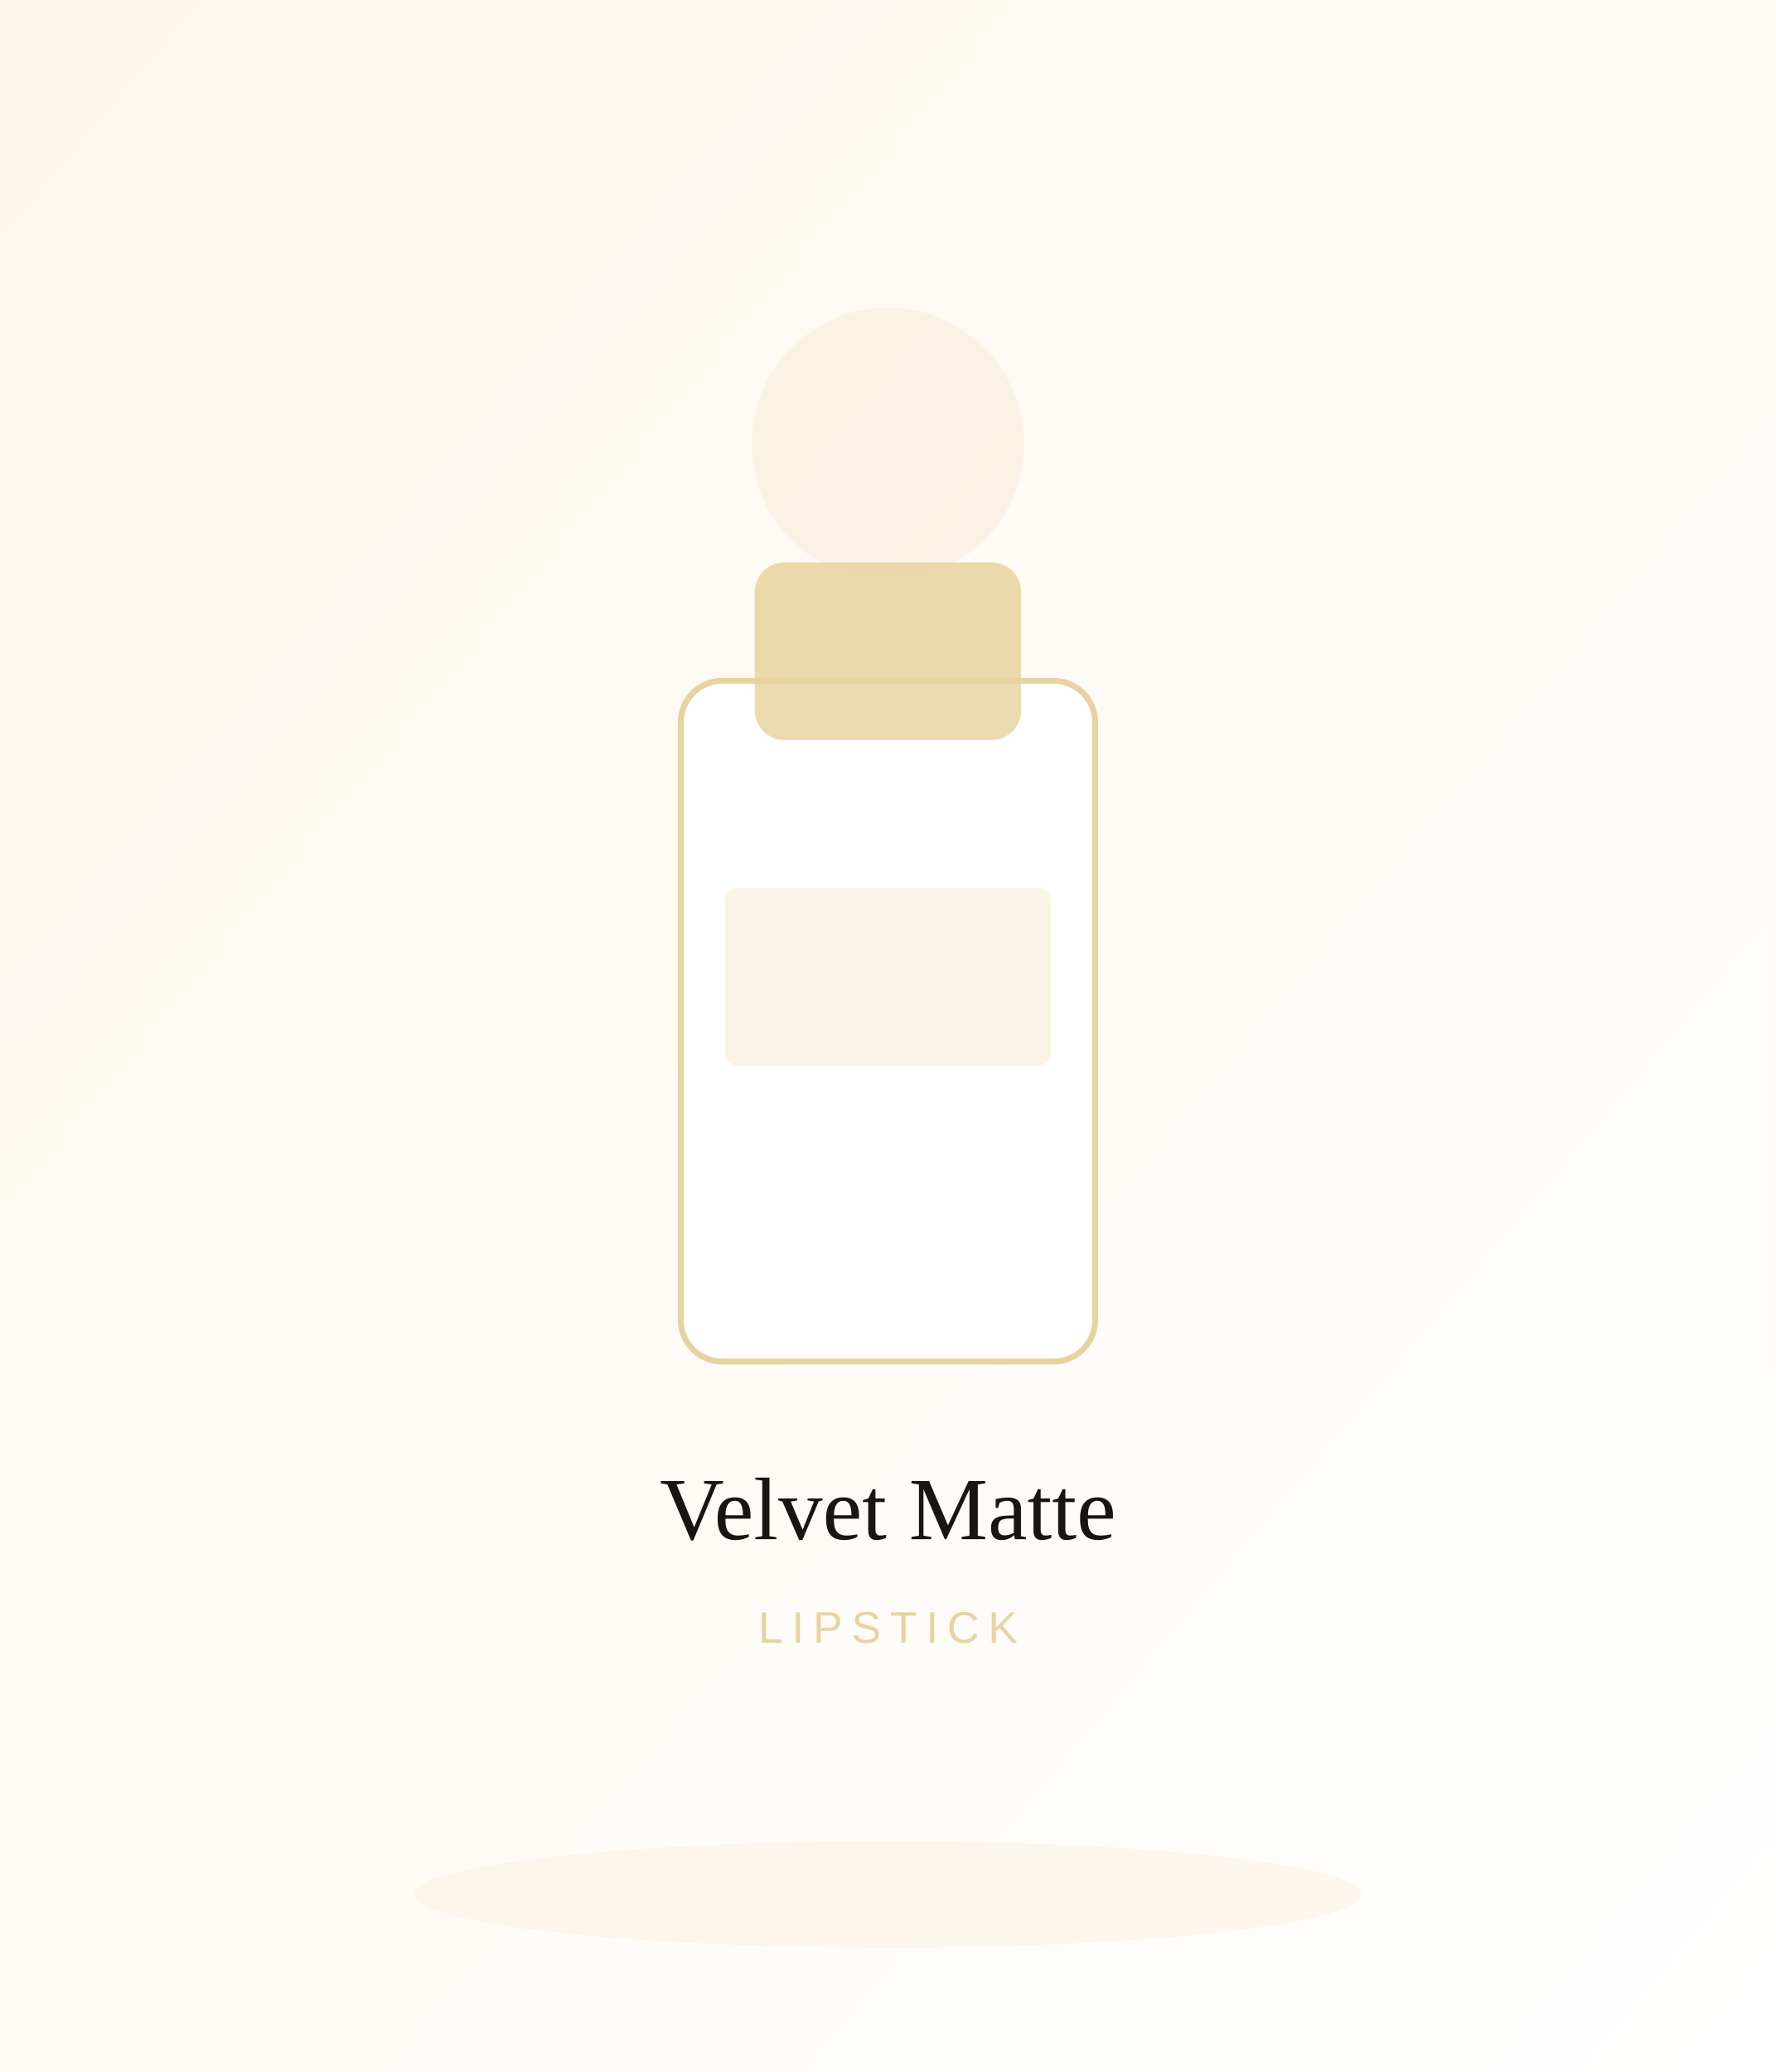
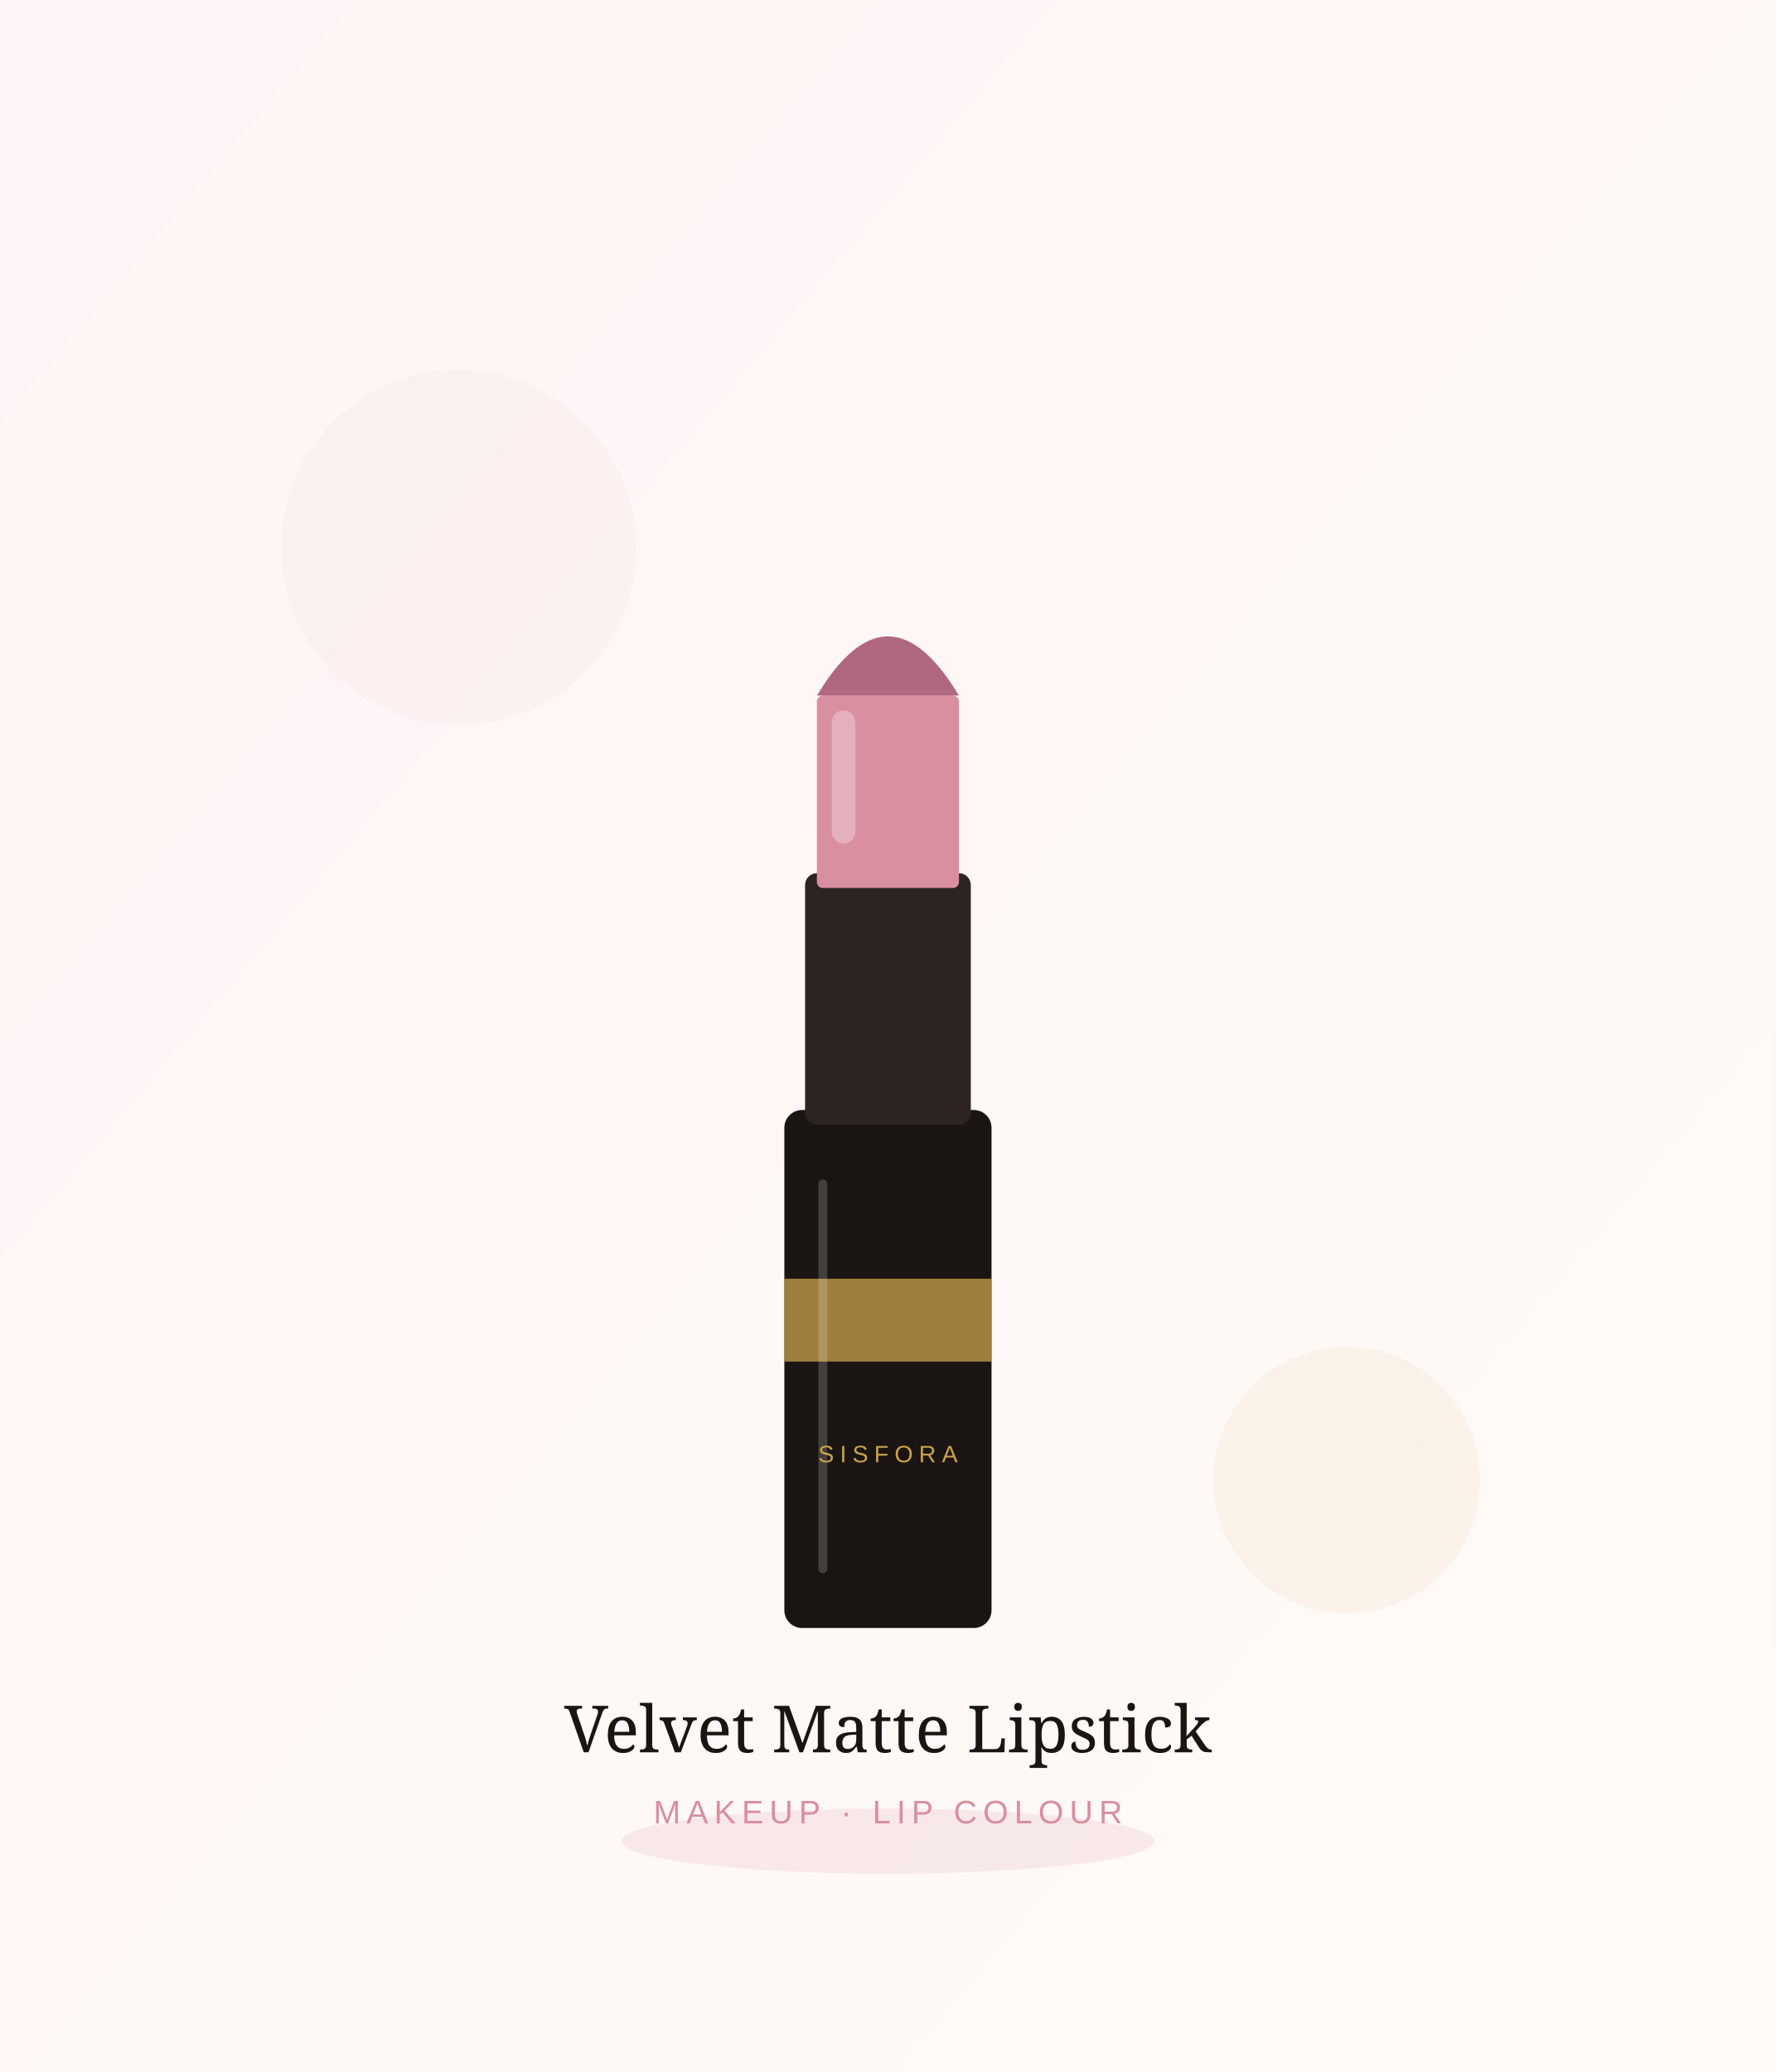
<svg xmlns="http://www.w3.org/2000/svg" width="600" height="700" viewBox="0 0 600 700">
  <defs>
-     <linearGradient id="g" x1="0" y1="0" x2="1" y2="1">
-       <stop offset="0%" stop-color="#fdf6ec" />
-       <stop offset="100%" stop-color="#ffffff" />
+     <linearGradient id="bg2" x1="0" y1="0" x2="1" y2="1">
+       <stop offset="0%" stop-color="#fdf5f5" />
+       <stop offset="100%" stop-color="#fffaf7" />
    </linearGradient>
  </defs>
-   <rect width="600" height="700" fill="url(#g)" />
-   <ellipse cx="300" cy="640" rx="160" ry="18" fill="#e8d3a0" opacity="0.15" />
-   <rect x="230" y="230" width="140" height="230" rx="14" fill="#ffffff" stroke="#e8d3a0" stroke-width="2" />
-   <rect x="255" y="190" width="90" height="60" rx="10" fill="#e8d3a0" opacity="0.85" />
-   <rect x="245" y="300" width="110" height="60" rx="4" fill="#e8d3a0" opacity="0.25" />
-   <circle cx="300" cy="150" r="46" fill="#e8d3a0" opacity="0.18" />
-   <text x="300" y="520" font-family="Georgia, 'Times New Roman', serif" font-size="30" fill="#1a1512" text-anchor="middle">Velvet Matte</text>
-   <text x="300" y="555" font-family="Arial, sans-serif" font-size="15" letter-spacing="3" fill="#e8d3a0" text-anchor="middle">LIPSTICK</text>
+   <rect width="600" height="700" fill="url(#bg2)" />
+   <ellipse cx="300" cy="622" rx="90" ry="11" fill="#d98fa0" opacity="0.15" />
+   <rect x="265" y="375" width="70" height="175" rx="6" fill="#1a1512" />
+   <rect x="265" y="432" width="70" height="28" rx="0" fill="#c9a24b" opacity="0.75" />
+   <rect x="272" y="295" width="56" height="85" rx="4" fill="#2b2422" />
+   <rect x="276" y="235" width="48" height="65" rx="2" fill="#d98fa0" />
+   <path d="M276 235 Q300 195 324 235" fill="#b06880" />
+   <rect x="281" y="240" width="8" height="45" rx="4" fill="white" opacity="0.3" />
+   <line x1="278" y1="400" x2="278" y2="530" stroke="white" stroke-width="3" stroke-linecap="round" opacity="0.18" />
+   <text x="300" y="494" font-family="Arial,sans-serif" font-size="8" fill="#c9a24b" text-anchor="middle" letter-spacing="2">SISFORA</text>
+   <circle cx="155" cy="185" r="60" fill="#eab8c0" opacity="0.1" />
+   <circle cx="455" cy="500" r="45" fill="#c9a24b" opacity="0.08" />
+   <text x="300" y="592" font-family="Georgia,serif" font-size="22" fill="#1a1512" text-anchor="middle">Velvet Matte Lipstick</text>
+   <text x="300" y="616" font-family="Arial,sans-serif" font-size="11" letter-spacing="2" fill="#d98fa0" text-anchor="middle">MAKEUP · LIP COLOUR</text>
</svg>
